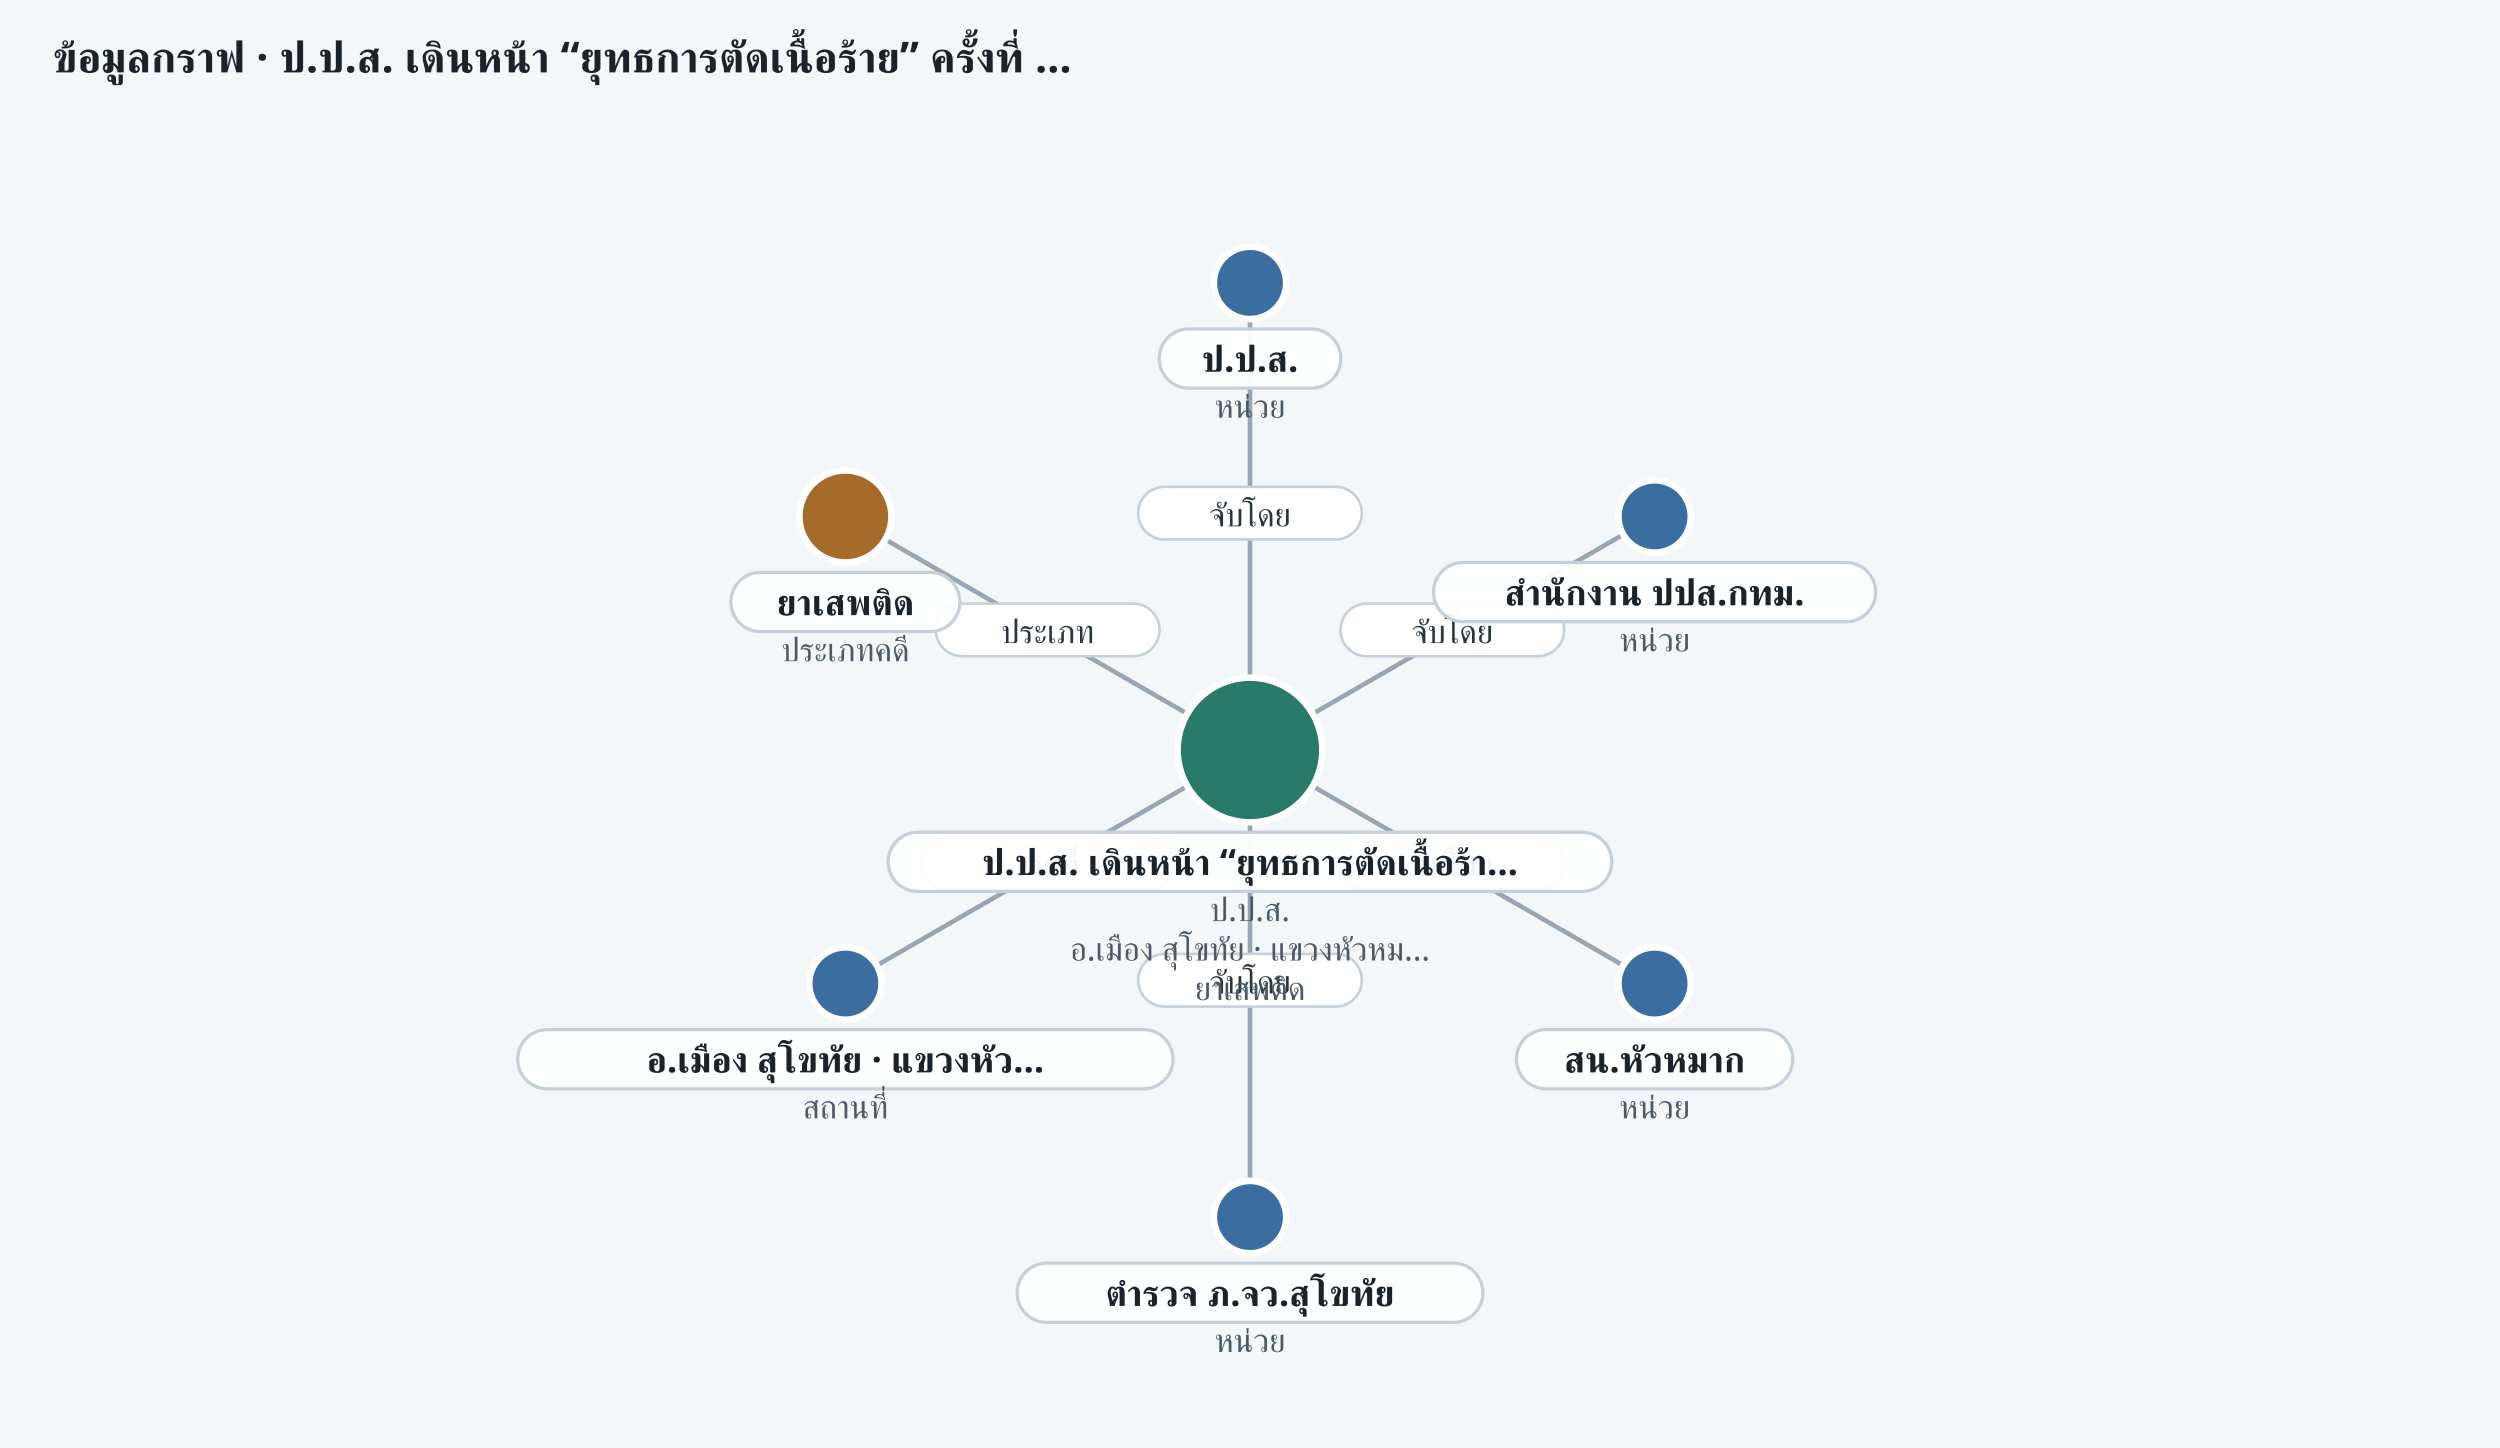
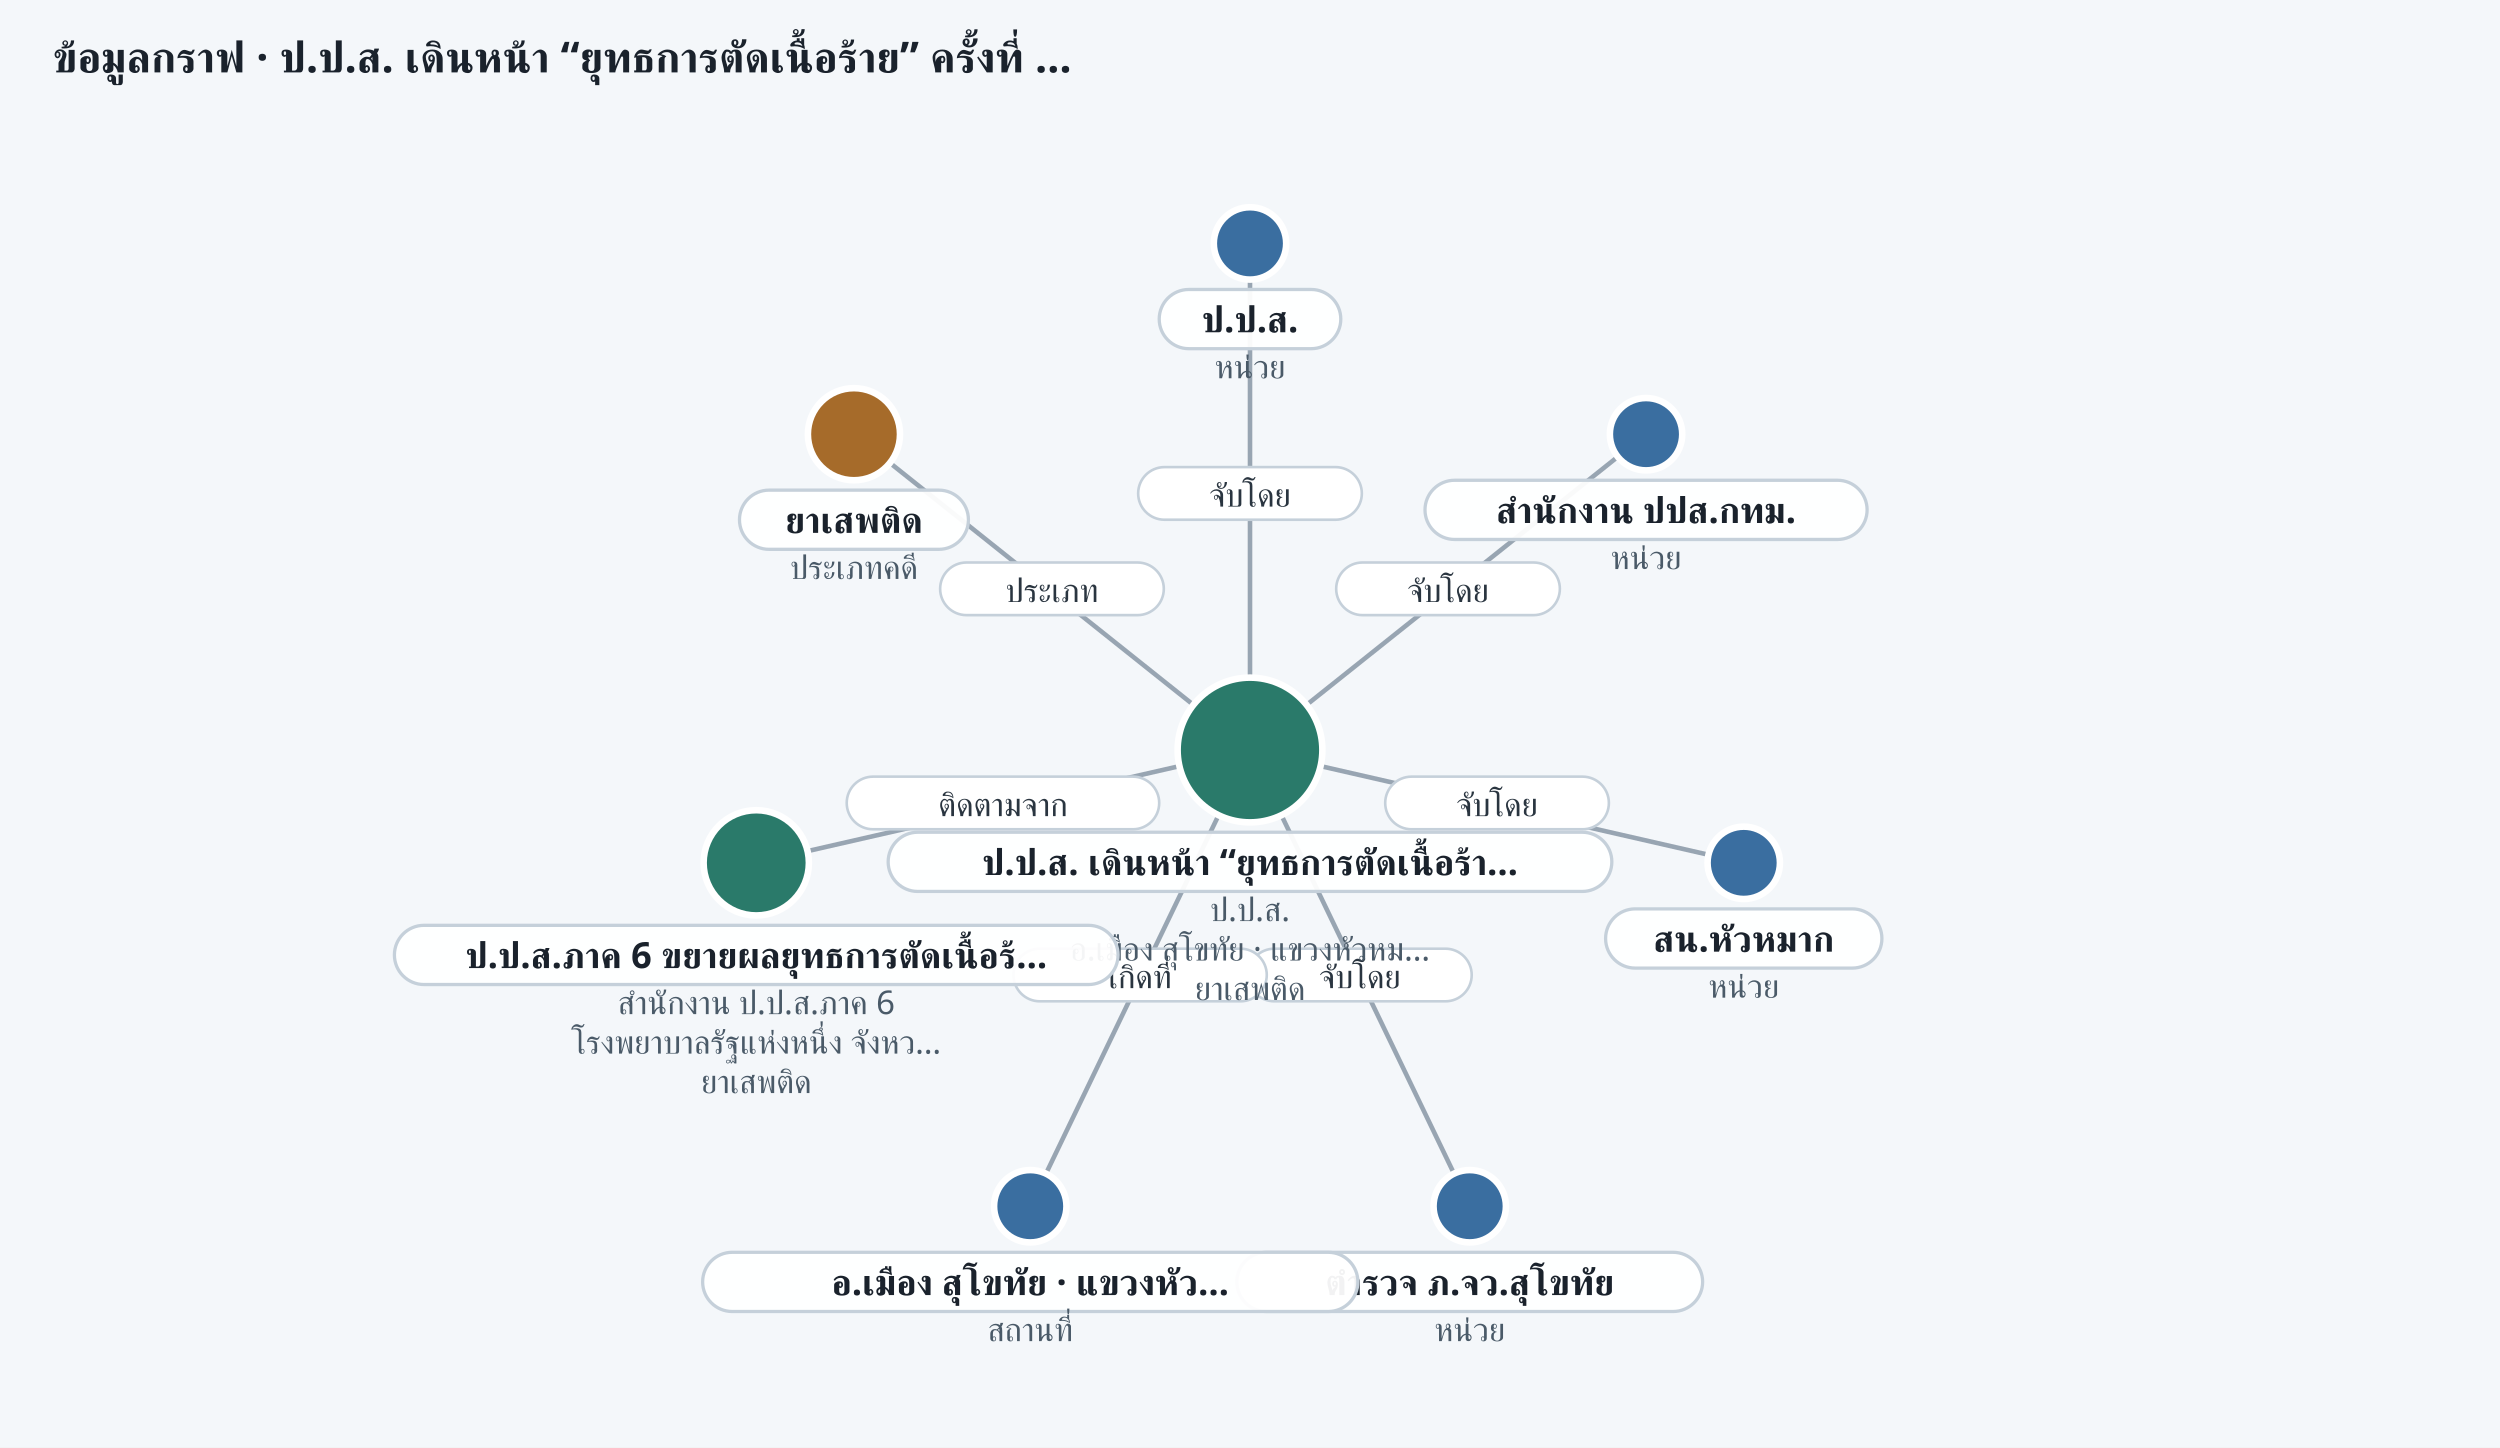
<svg xmlns="http://www.w3.org/2000/svg" width="760" height="440" viewBox="0 0 760 440" role="img" aria-label="ego graph 20261105-drug-03">
  <rect width="100%" height="100%" fill="#f4f7fa" />
  <text x="16" y="22" font-size="13" font-weight="700" fill="#1a222c" font-family="Sarabun, Anuphan, sans-serif">ข้อมูลกราฟ · ป.ป.ส. เดินหน้า “ยุทธการตัดเนื้อร้าย” ครั้งที่ …</text>
-   <line x1="380.0" y1="228.0" x2="380.0" y2="86.0" stroke="#7a8a9a" stroke-width="1.4" opacity="0.75" />
-   <rect x="346.0" y="148.0" width="68.0" height="16" rx="8" fill="#fff" stroke="#c5d0da" stroke-width="0.8" />
-   <text x="380.0" y="160.0" text-anchor="middle" font-size="10" fill="#2a3540" font-family="Sarabun, Anuphan, sans-serif">จับโดย</text>
-   <line x1="380.0" y1="228.0" x2="503.0" y2="157.0" stroke="#7a8a9a" stroke-width="1.4" opacity="0.75" />
-   <rect x="407.5" y="183.5" width="68.0" height="16" rx="8" fill="#fff" stroke="#c5d0da" stroke-width="0.8" />
-   <text x="441.5" y="195.5" text-anchor="middle" font-size="10" fill="#2a3540" font-family="Sarabun, Anuphan, sans-serif">จับโดย</text>
-   <line x1="380.0" y1="228.0" x2="503.0" y2="299.0" stroke="#7a8a9a" stroke-width="1.4" opacity="0.75" />
-   <rect x="407.5" y="254.5" width="68.0" height="16" rx="8" fill="#fff" stroke="#c5d0da" stroke-width="0.8" />
-   <text x="441.5" y="266.5" text-anchor="middle" font-size="10" fill="#2a3540" font-family="Sarabun, Anuphan, sans-serif">จับโดย</text>
-   <line x1="380.0" y1="228.0" x2="380.0" y2="370.0" stroke="#7a8a9a" stroke-width="1.4" opacity="0.75" />
-   <rect x="346.0" y="290.0" width="68.0" height="16" rx="8" fill="#fff" stroke="#c5d0da" stroke-width="0.8" />
-   <text x="380.0" y="302.0" text-anchor="middle" font-size="10" fill="#2a3540" font-family="Sarabun, Anuphan, sans-serif">จับโดย</text>
-   <line x1="380.0" y1="228.0" x2="257.0" y2="299.0" stroke="#7a8a9a" stroke-width="1.4" opacity="0.75" />
-   <rect x="280.0" y="254.5" width="77.0" height="16" rx="8" fill="#fff" stroke="#c5d0da" stroke-width="0.8" />
-   <text x="318.5" y="266.5" text-anchor="middle" font-size="10" fill="#2a3540" font-family="Sarabun, Anuphan, sans-serif">เกิดที่</text>
-   <line x1="380.0" y1="228.0" x2="257.0" y2="157.0" stroke="#7a8a9a" stroke-width="1.4" opacity="0.75" />
-   <rect x="284.5" y="183.5" width="68.0" height="16" rx="8" fill="#fff" stroke="#c5d0da" stroke-width="0.8" />
-   <text x="318.5" y="195.5" text-anchor="middle" font-size="10" fill="#2a3540" font-family="Sarabun, Anuphan, sans-serif">ประเภท</text>
+   <line x1="380.0" y1="228.0" x2="380.0" y2="74.0" stroke="#7a8a9a" stroke-width="1.4" opacity="0.75" />
+   <rect x="346.0" y="142.0" width="68.0" height="16" rx="8" fill="#fff" stroke="#c5d0da" stroke-width="0.8" />
+   <text x="380.0" y="154.0" text-anchor="middle" font-size="10" fill="#2a3540" font-family="Sarabun, Anuphan, sans-serif">จับโดย</text>
+   <line x1="380.0" y1="228.0" x2="500.4" y2="132.0" stroke="#7a8a9a" stroke-width="1.4" opacity="0.75" />
+   <rect x="406.2" y="171.0" width="68.0" height="16" rx="8" fill="#fff" stroke="#c5d0da" stroke-width="0.8" />
+   <text x="440.2" y="183.0" text-anchor="middle" font-size="10" fill="#2a3540" font-family="Sarabun, Anuphan, sans-serif">จับโดย</text>
+   <line x1="380.0" y1="228.0" x2="530.1" y2="262.3" stroke="#7a8a9a" stroke-width="1.4" opacity="0.75" />
+   <rect x="421.1" y="236.1" width="68.0" height="16" rx="8" fill="#fff" stroke="#c5d0da" stroke-width="0.8" />
+   <text x="455.1" y="248.1" text-anchor="middle" font-size="10" fill="#2a3540" font-family="Sarabun, Anuphan, sans-serif">จับโดย</text>
+   <line x1="380.0" y1="228.0" x2="446.8" y2="366.7" stroke="#7a8a9a" stroke-width="1.4" opacity="0.75" />
+   <rect x="379.4" y="288.4" width="68.0" height="16" rx="8" fill="#fff" stroke="#c5d0da" stroke-width="0.8" />
+   <text x="413.4" y="300.4" text-anchor="middle" font-size="10" fill="#2a3540" font-family="Sarabun, Anuphan, sans-serif">จับโดย</text>
+   <line x1="380.0" y1="228.0" x2="313.2" y2="366.7" stroke="#7a8a9a" stroke-width="1.4" opacity="0.75" />
+   <rect x="308.1" y="288.4" width="77.0" height="16" rx="8" fill="#fff" stroke="#c5d0da" stroke-width="0.8" />
+   <text x="346.6" y="300.4" text-anchor="middle" font-size="10" fill="#2a3540" font-family="Sarabun, Anuphan, sans-serif">เกิดที่</text>
+   <line x1="229.9" y1="262.3" x2="380.0" y2="228.0" stroke="#7a8a9a" stroke-width="1.4" opacity="0.75" />
+   <rect x="257.4" y="236.1" width="95.0" height="16" rx="8" fill="#fff" stroke="#c5d0da" stroke-width="0.8" />
+   <text x="304.9" y="248.1" text-anchor="middle" font-size="10" fill="#2a3540" font-family="Sarabun, Anuphan, sans-serif">ติดตามจาก</text>
+   <line x1="380.0" y1="228.0" x2="259.6" y2="132.0" stroke="#7a8a9a" stroke-width="1.4" opacity="0.75" />
+   <rect x="285.8" y="171.0" width="68.0" height="16" rx="8" fill="#fff" stroke="#c5d0da" stroke-width="0.8" />
+   <text x="319.8" y="183.0" text-anchor="middle" font-size="10" fill="#2a3540" font-family="Sarabun, Anuphan, sans-serif">ประเภท</text>
  <circle cx="380.0" cy="228.0" r="22" fill="#2a7a6a" stroke="#fff" stroke-width="2" />
  <rect x="270.0" y="253.0" width="220.0" height="18" rx="9" fill="rgba(255,255,255,0.94)" stroke="#c5d0da" />
  <text x="380.0" y="266.0" text-anchor="middle" font-size="11" font-weight="600" fill="#1a222c" font-family="Sarabun, Anuphan, sans-serif">ป.ป.ส. เดินหน้า “ยุทธการตัดเนื้อร้า…</text>
  <text x="380.0" y="280.0" text-anchor="middle" font-size="10" fill="#4a5a68" font-family="Sarabun, Anuphan, sans-serif">ป.ป.ส.</text>
  <text x="380.0" y="292.0" text-anchor="middle" font-size="10" fill="#4a5a68" font-family="Sarabun, Anuphan, sans-serif">อ.เมือง สุโขทัย · แขวงหัวหม…</text>
  <text x="380.0" y="304.0" text-anchor="middle" font-size="10" fill="#4a5a68" font-family="Sarabun, Anuphan, sans-serif">ยาเสพติด</text>
-   <circle cx="380.0" cy="86.0" r="11" fill="#3a6ea0" stroke="#fff" stroke-width="2" />
-   <rect x="352.4" y="100.0" width="55.2" height="18" rx="9" fill="rgba(255,255,255,0.94)" stroke="#c5d0da" />
-   <text x="380.0" y="113.0" text-anchor="middle" font-size="11" font-weight="600" fill="#1a222c" font-family="Sarabun, Anuphan, sans-serif">ป.ป.ส.</text>
-   <text x="380.0" y="127.0" text-anchor="middle" font-size="10" fill="#4a5a68" font-family="Sarabun, Anuphan, sans-serif">หน่วย</text>
-   <circle cx="503.0" cy="157.0" r="11" fill="#3a6ea0" stroke="#fff" stroke-width="2" />
-   <rect x="435.8" y="171.0" width="134.4" height="18" rx="9" fill="rgba(255,255,255,0.94)" stroke="#c5d0da" />
-   <text x="503.0" y="184.0" text-anchor="middle" font-size="11" font-weight="600" fill="#1a222c" font-family="Sarabun, Anuphan, sans-serif">สำนักงาน ปปส.กทม.</text>
-   <text x="503.0" y="198.0" text-anchor="middle" font-size="10" fill="#4a5a68" font-family="Sarabun, Anuphan, sans-serif">หน่วย</text>
-   <circle cx="503.0" cy="299.0" r="11" fill="#3a6ea0" stroke="#fff" stroke-width="2" />
-   <rect x="461.0" y="313.0" width="84.0" height="18" rx="9" fill="rgba(255,255,255,0.94)" stroke="#c5d0da" />
-   <text x="503.0" y="326.0" text-anchor="middle" font-size="11" font-weight="600" fill="#1a222c" font-family="Sarabun, Anuphan, sans-serif">สน.หัวหมาก</text>
-   <text x="503.0" y="340.0" text-anchor="middle" font-size="10" fill="#4a5a68" font-family="Sarabun, Anuphan, sans-serif">หน่วย</text>
-   <circle cx="380.0" cy="370.0" r="11" fill="#3a6ea0" stroke="#fff" stroke-width="2" />
-   <rect x="309.2" y="384.0" width="141.6" height="18" rx="9" fill="rgba(255,255,255,0.94)" stroke="#c5d0da" />
-   <text x="380.0" y="397.0" text-anchor="middle" font-size="11" font-weight="600" fill="#1a222c" font-family="Sarabun, Anuphan, sans-serif">ตำรวจ ภ.จว.สุโขทัย</text>
-   <text x="380.0" y="411.0" text-anchor="middle" font-size="10" fill="#4a5a68" font-family="Sarabun, Anuphan, sans-serif">หน่วย</text>
-   <circle cx="257.0" cy="299.0" r="11" fill="#3a6ea0" stroke="#fff" stroke-width="2" />
-   <rect x="157.4" y="313.0" width="199.2" height="18" rx="9" fill="rgba(255,255,255,0.94)" stroke="#c5d0da" />
-   <text x="257.0" y="326.0" text-anchor="middle" font-size="11" font-weight="600" fill="#1a222c" font-family="Sarabun, Anuphan, sans-serif">อ.เมือง สุโขทัย · แขวงหัว…</text>
-   <text x="257.0" y="340.0" text-anchor="middle" font-size="10" fill="#4a5a68" font-family="Sarabun, Anuphan, sans-serif">สถานที่</text>
-   <circle cx="257.0" cy="157.0" r="14" fill="#a66b2a" stroke="#fff" stroke-width="2" />
-   <rect x="222.2" y="174.0" width="69.6" height="18" rx="9" fill="rgba(255,255,255,0.94)" stroke="#c5d0da" />
-   <text x="257.0" y="187.0" text-anchor="middle" font-size="11" font-weight="600" fill="#1a222c" font-family="Sarabun, Anuphan, sans-serif">ยาเสพติด</text>
-   <text x="257.0" y="201.0" text-anchor="middle" font-size="10" fill="#4a5a68" font-family="Sarabun, Anuphan, sans-serif">ประเภทคดี</text>
+   <circle cx="380.0" cy="74.0" r="11" fill="#3a6ea0" stroke="#fff" stroke-width="2" />
+   <rect x="352.4" y="88.0" width="55.2" height="18" rx="9" fill="rgba(255,255,255,0.94)" stroke="#c5d0da" />
+   <text x="380.0" y="101.0" text-anchor="middle" font-size="11" font-weight="600" fill="#1a222c" font-family="Sarabun, Anuphan, sans-serif">ป.ป.ส.</text>
+   <text x="380.0" y="115.0" text-anchor="middle" font-size="10" fill="#4a5a68" font-family="Sarabun, Anuphan, sans-serif">หน่วย</text>
+   <circle cx="500.4" cy="132.0" r="11" fill="#3a6ea0" stroke="#fff" stroke-width="2" />
+   <rect x="433.2" y="146.0" width="134.4" height="18" rx="9" fill="rgba(255,255,255,0.94)" stroke="#c5d0da" />
+   <text x="500.4" y="159.0" text-anchor="middle" font-size="11" font-weight="600" fill="#1a222c" font-family="Sarabun, Anuphan, sans-serif">สำนักงาน ปปส.กทม.</text>
+   <text x="500.4" y="173.0" text-anchor="middle" font-size="10" fill="#4a5a68" font-family="Sarabun, Anuphan, sans-serif">หน่วย</text>
+   <circle cx="530.1" cy="262.3" r="11" fill="#3a6ea0" stroke="#fff" stroke-width="2" />
+   <rect x="488.1" y="276.3" width="84.0" height="18" rx="9" fill="rgba(255,255,255,0.94)" stroke="#c5d0da" />
+   <text x="530.1" y="289.3" text-anchor="middle" font-size="11" font-weight="600" fill="#1a222c" font-family="Sarabun, Anuphan, sans-serif">สน.หัวหมาก</text>
+   <text x="530.1" y="303.3" text-anchor="middle" font-size="10" fill="#4a5a68" font-family="Sarabun, Anuphan, sans-serif">หน่วย</text>
+   <circle cx="446.8" cy="366.7" r="11" fill="#3a6ea0" stroke="#fff" stroke-width="2" />
+   <rect x="376.0" y="380.7" width="141.6" height="18" rx="9" fill="rgba(255,255,255,0.94)" stroke="#c5d0da" />
+   <text x="446.8" y="393.7" text-anchor="middle" font-size="11" font-weight="600" fill="#1a222c" font-family="Sarabun, Anuphan, sans-serif">ตำรวจ ภ.จว.สุโขทัย</text>
+   <text x="446.8" y="407.7" text-anchor="middle" font-size="10" fill="#4a5a68" font-family="Sarabun, Anuphan, sans-serif">หน่วย</text>
+   <circle cx="313.2" cy="366.7" r="11" fill="#3a6ea0" stroke="#fff" stroke-width="2" />
+   <rect x="213.6" y="380.7" width="199.2" height="18" rx="9" fill="rgba(255,255,255,0.94)" stroke="#c5d0da" />
+   <text x="313.2" y="393.7" text-anchor="middle" font-size="11" font-weight="600" fill="#1a222c" font-family="Sarabun, Anuphan, sans-serif">อ.เมือง สุโขทัย · แขวงหัว…</text>
+   <text x="313.2" y="407.7" text-anchor="middle" font-size="10" fill="#4a5a68" font-family="Sarabun, Anuphan, sans-serif">สถานที่</text>
+   <circle cx="229.9" cy="262.3" r="16" fill="#2a7a6a" stroke="#fff" stroke-width="2" />
+   <rect x="119.9" y="281.3" width="220.0" height="18" rx="9" fill="rgba(255,255,255,0.94)" stroke="#c5d0da" />
+   <text x="229.9" y="294.3" text-anchor="middle" font-size="11" font-weight="600" fill="#1a222c" font-family="Sarabun, Anuphan, sans-serif">ป.ป.ส.ภาค 6 ขยายผลยุทธการตัดเนื้อร้…</text>
+   <text x="229.9" y="308.3" text-anchor="middle" font-size="10" fill="#4a5a68" font-family="Sarabun, Anuphan, sans-serif">สำนักงาน ป.ป.ส.ภาค 6</text>
+   <text x="229.9" y="320.3" text-anchor="middle" font-size="10" fill="#4a5a68" font-family="Sarabun, Anuphan, sans-serif">โรงพยาบาลรัฐแห่งหนึ่ง จังหว…</text>
+   <text x="229.9" y="332.3" text-anchor="middle" font-size="10" fill="#4a5a68" font-family="Sarabun, Anuphan, sans-serif">ยาเสพติด</text>
+   <circle cx="259.6" cy="132.0" r="14" fill="#a66b2a" stroke="#fff" stroke-width="2" />
+   <rect x="224.8" y="149.0" width="69.6" height="18" rx="9" fill="rgba(255,255,255,0.94)" stroke="#c5d0da" />
+   <text x="259.6" y="162.0" text-anchor="middle" font-size="11" font-weight="600" fill="#1a222c" font-family="Sarabun, Anuphan, sans-serif">ยาเสพติด</text>
+   <text x="259.6" y="176.0" text-anchor="middle" font-size="10" fill="#4a5a68" font-family="Sarabun, Anuphan, sans-serif">ประเภทคดี</text>
</svg>
